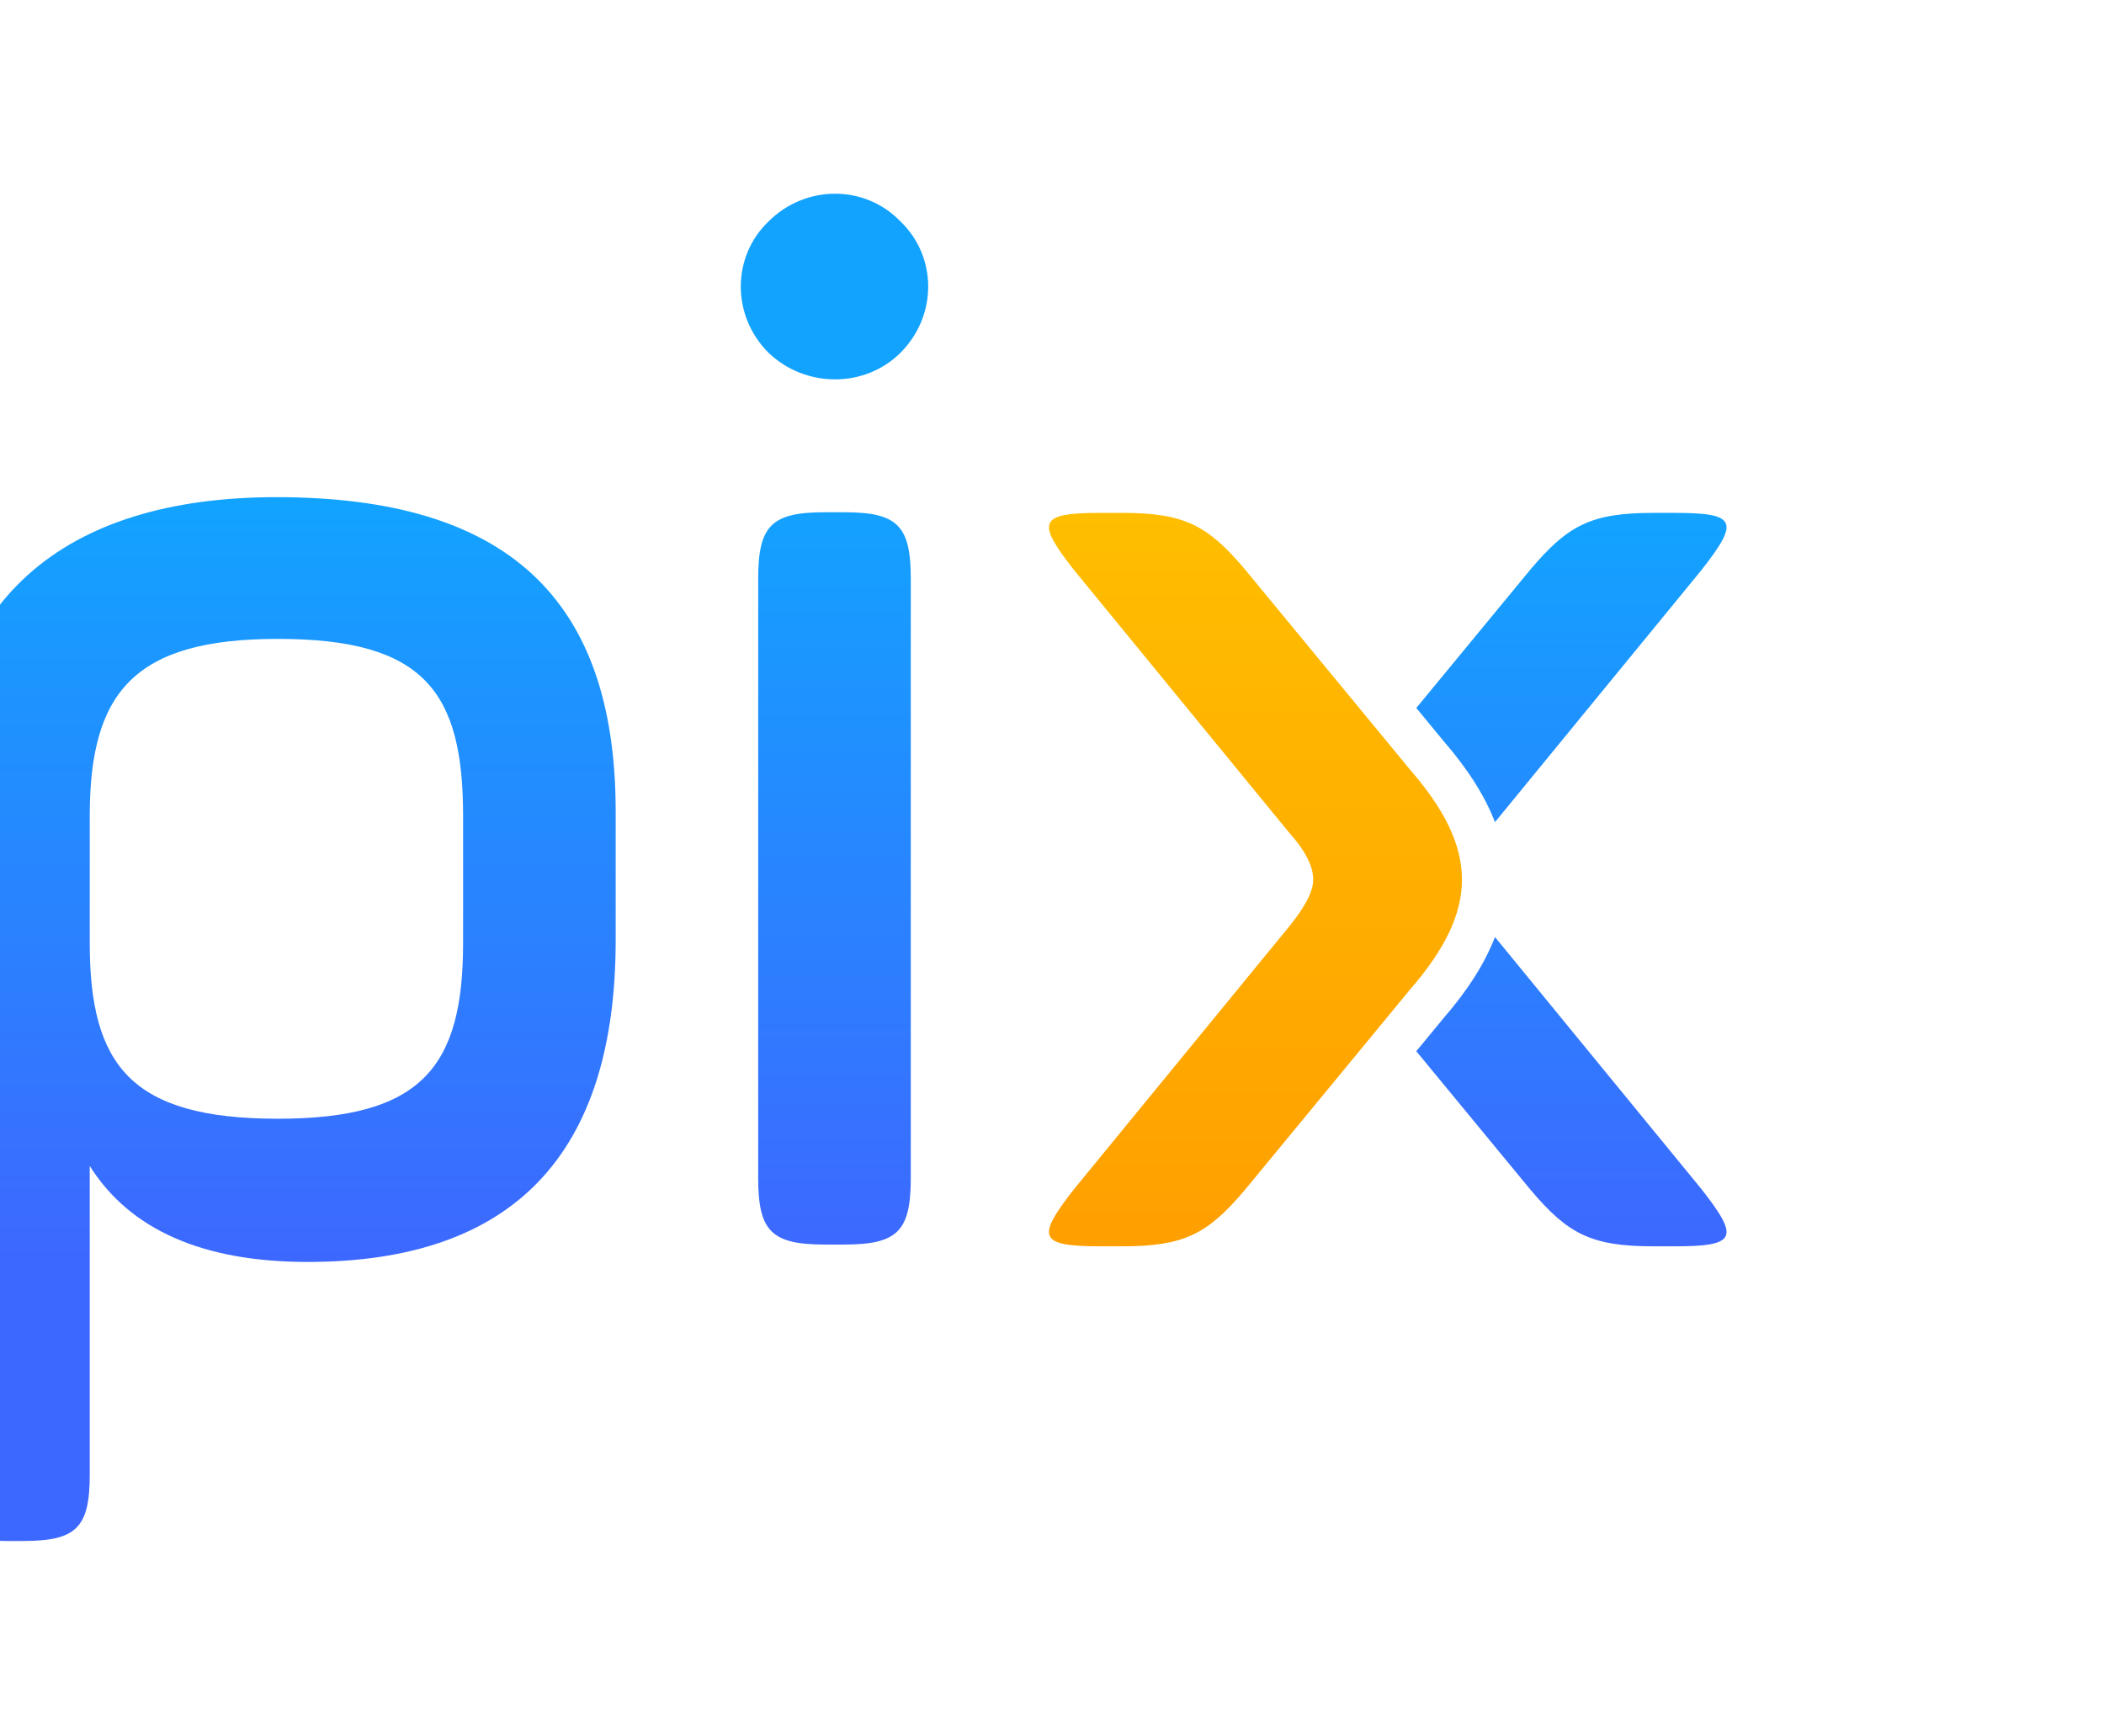
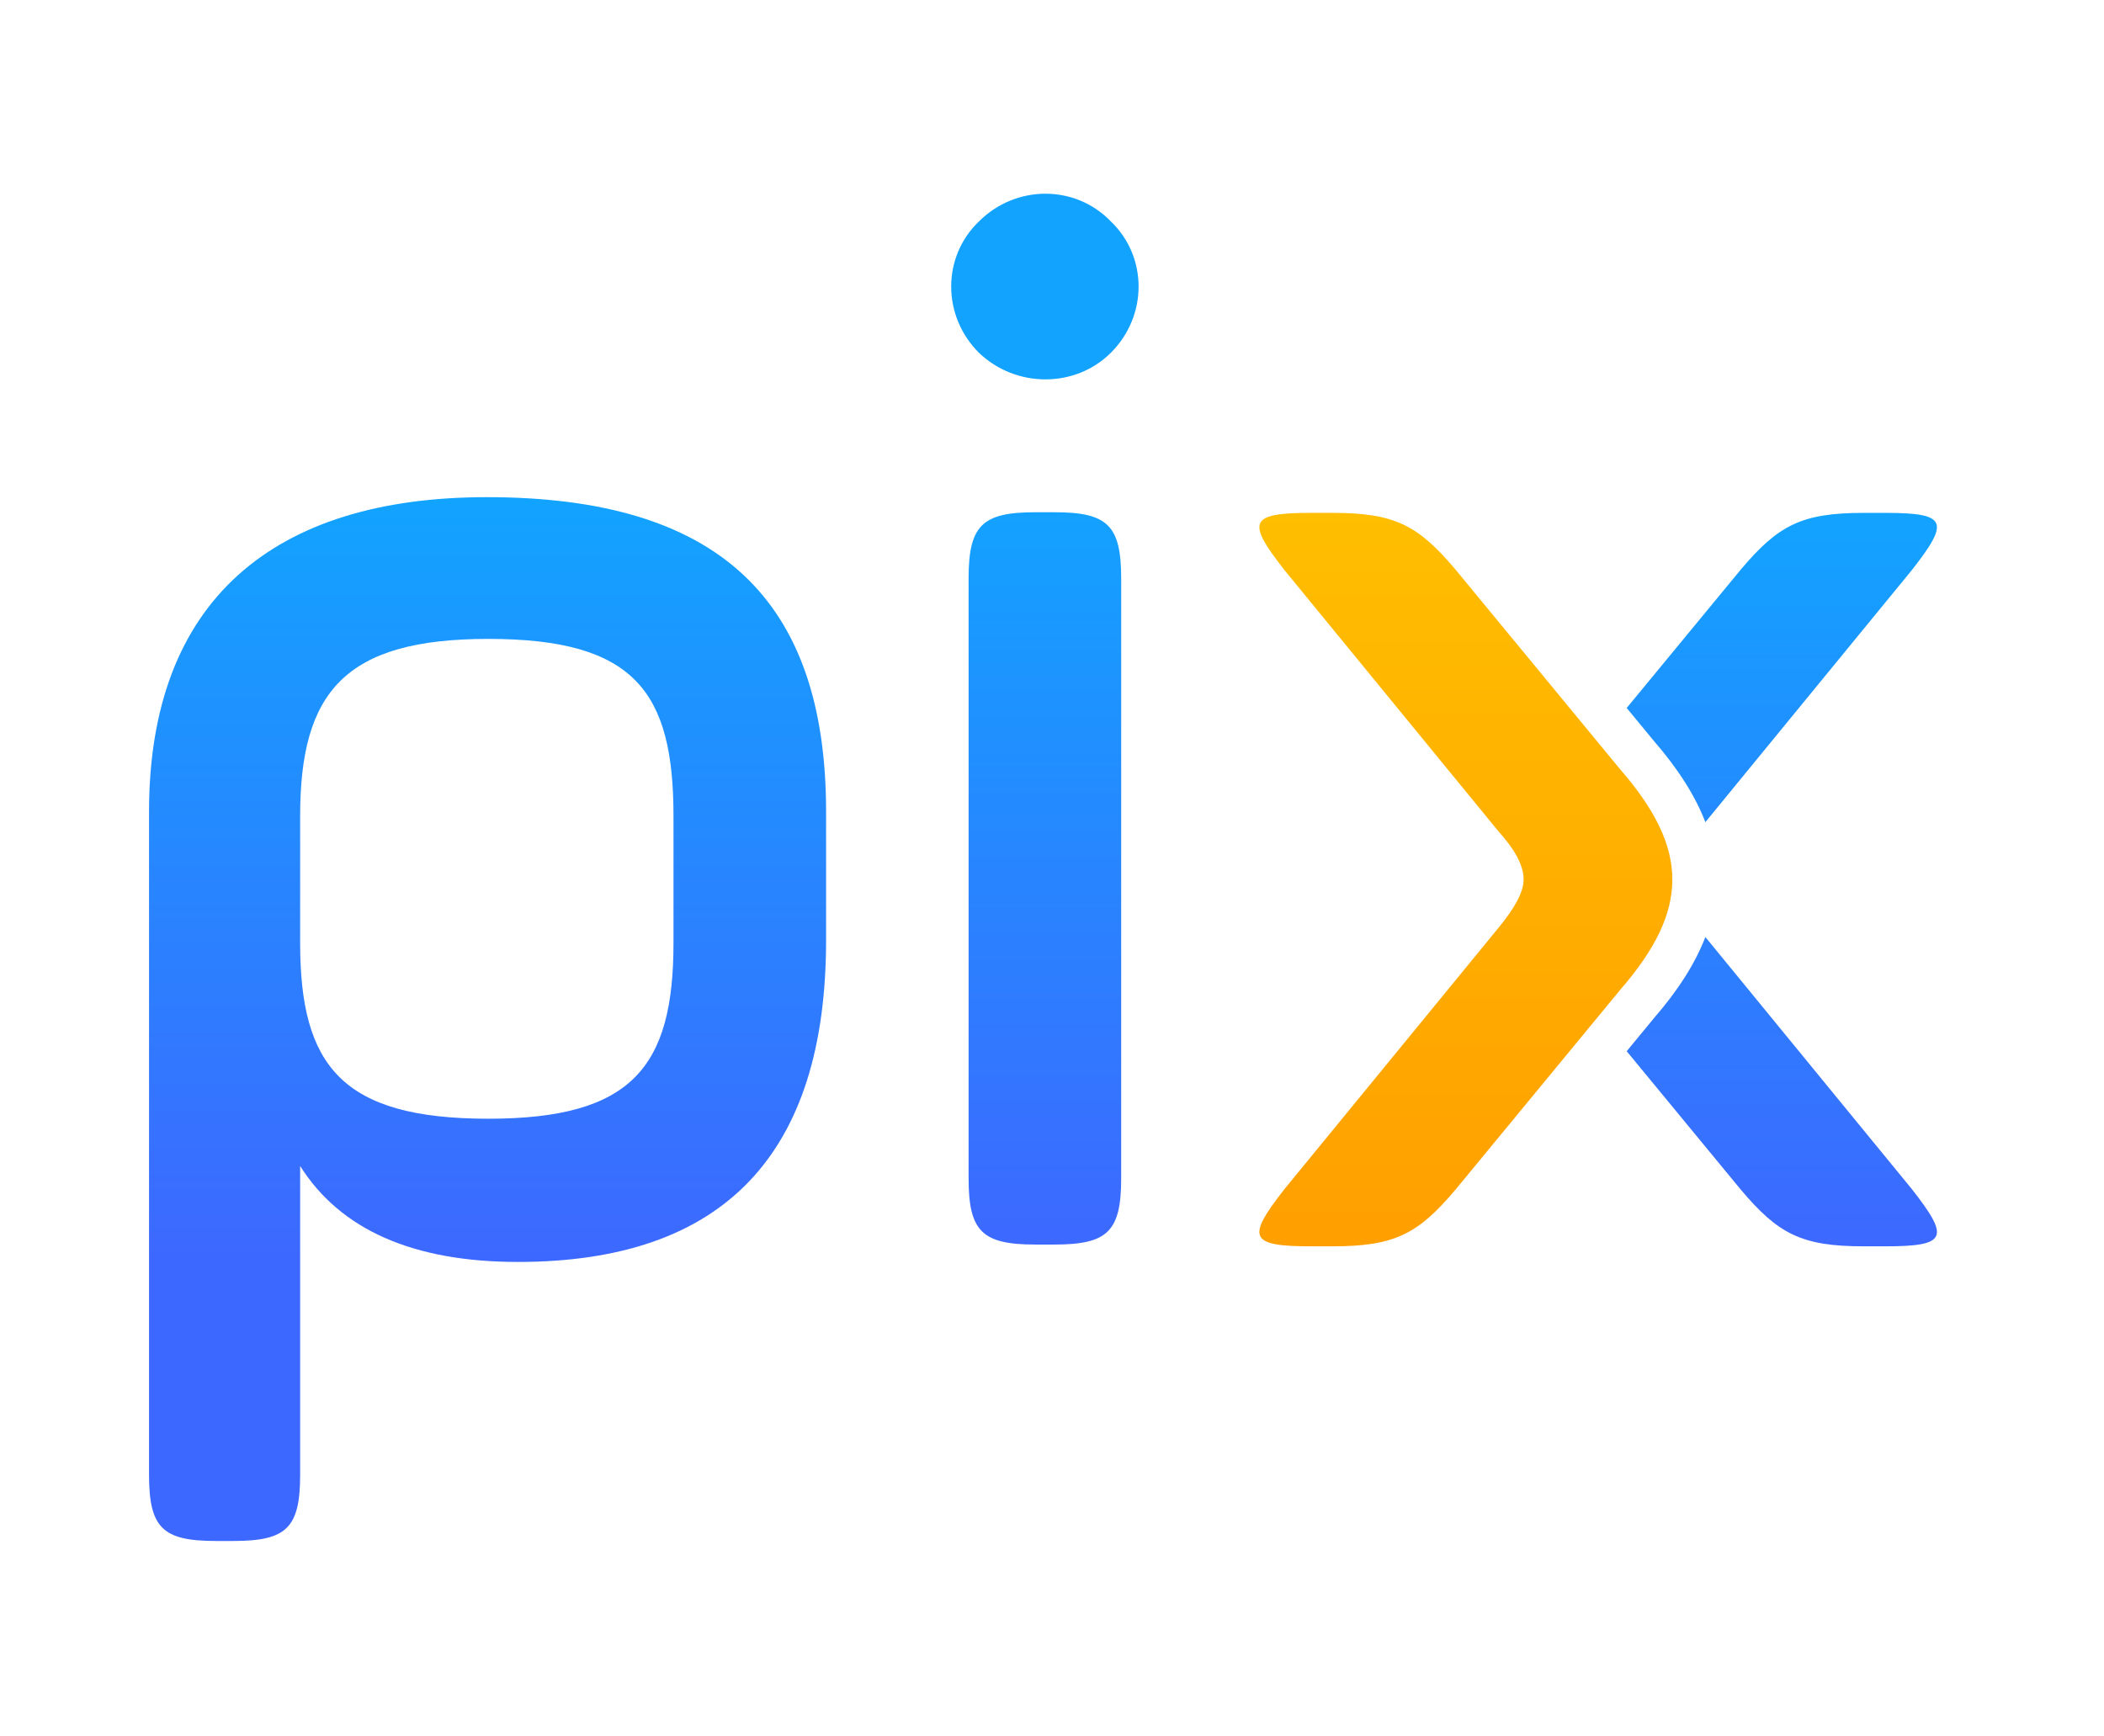
- <svg xmlns="http://www.w3.org/2000/svg" width="240px" height="198px" viewBox="24 0 240 198" version="1.1">
+ <svg xmlns="http://www.w3.org/2000/svg" width="240px" height="198px" viewBox="0 0 240 198" version="1.1">
  <defs>
    <linearGradient x1="50%" y1="0%" x2="50%" y2="100%" id="linearGradient-1">
      <stop stop-color="#12A3FF" offset="0%" />
      <stop stop-color="#3D68FF" offset="100%" />
    </linearGradient>
    <linearGradient x1="68.643%" y1="0%" x2="68.643%" y2="100%" id="linearGradient-2">
      <stop stop-color="#FFBE00" offset="0%" />
      <stop stop-color="#FF9F00" offset="100%" />
    </linearGradient>
    <linearGradient x1="50%" y1="0%" x2="50%" y2="73.049%" id="linearGradient-3">
      <stop stop-color="#12A3FF" offset="0%" />
      <stop stop-color="#3D68FF" offset="100%" />
    </linearGradient>
    <linearGradient x1="50%" y1="28.362%" x2="50%" y2="100%" id="linearGradient-4">
      <stop stop-color="#12A3FF" offset="0%" />
      <stop stop-color="#3D68FF" offset="100%" />
    </linearGradient>
  </defs>
  <g id="6.-logos/logos--pix/couleur" stroke="none" stroke-width="1" fill="none" fill-rule="evenodd">
    <g id="Group" transform="translate(143, 58.5)">
      <path d="M42.555,61.426 L45.652,57.668 C48.408,54.49 50.367,51.422 51.528,48.399 L75.105,77.185 C79.384,82.668 79.18,83.684 72.048,83.684 L69.603,83.684 C62.471,83.684 59.822,82.262 55.543,77.185 L42.555,61.426 Z M42.555,22.267 L55.543,6.509 C59.822,1.431 62.471,0.01 69.603,0.01 L72.048,0.01 C79.18,0.01 79.384,1.025 75.105,6.509 L51.528,35.294 C50.367,32.272 48.408,29.203 45.652,26.025 L42.555,22.267 Z" id="Combined-Shape" fill="url(#linearGradient-1)" />
      <path d="M41.866,83.684 C48.997,83.684 49.201,82.668 44.922,77.185 L20.47,47.33 C18.636,45.096 17.617,43.268 17.617,41.846 C17.617,40.222 18.636,38.394 20.47,36.363 L44.922,6.509 C49.201,1.025 48.997,0.01 41.866,0.01 L39.42,0.01 C32.288,0.01 29.639,1.431 25.36,6.509 L6.613,29.255 C-1.334,38.394 -1.334,45.299 6.613,54.438 L25.36,77.185 C29.639,82.262 32.288,83.684 39.42,83.684 L41.866,83.684 Z" id="Page-1" fill="url(#linearGradient-2)" transform="translate(24.20706, 41.8466) scale(-1, 1) translate(-24.20706, -41.8466) " />
    </g>
    <path d="M17,168.22 C17,174.283 18.521,175.799 24.605,175.799 L26.633,175.799 C32.716,175.799 34.237,174.283 34.237,168.22 L34.237,133.018 C38.8,140.26 47.081,143.966 59.08,143.966 C82.57,143.966 94.23,131.67 94.23,107.248 L94.23,92.594 C94.23,68.171 81.725,56.718 55.531,56.718 C31.195,56.718 17,68.508 17,92.594 L17,168.22 Z M76.824,107.584 C76.824,121.732 72.092,127.628 55.7,127.628 C38.969,127.628 34.237,121.564 34.237,107.584 L34.237,93.099 C34.237,78.951 39.307,72.887 55.7,72.887 C72.43,72.887 76.824,78.951 76.824,93.099 L76.824,107.584 Z" id="Fill-1" fill="url(#linearGradient-3)" />
    <path d="M110.486,134.402 C110.486,140.465 112.007,141.981 118.091,141.981 L120.287,141.981 C126.371,141.981 127.892,140.465 127.892,134.402 L127.892,66.018 C127.892,59.955 126.371,58.439 120.287,58.439 L118.091,58.439 C112.007,58.439 110.486,59.955 110.486,66.018 L110.486,134.402 Z M111.669,40.249 C115.894,44.291 122.653,44.291 126.709,40.249 C130.934,36.038 130.934,29.301 126.709,25.258 C122.653,21.047 115.894,21.047 111.669,25.258 C107.444,29.301 107.444,36.038 111.669,40.249 L111.669,40.249 Z" id="Fill-2" fill="url(#linearGradient-4)" />
  </g>
</svg>
